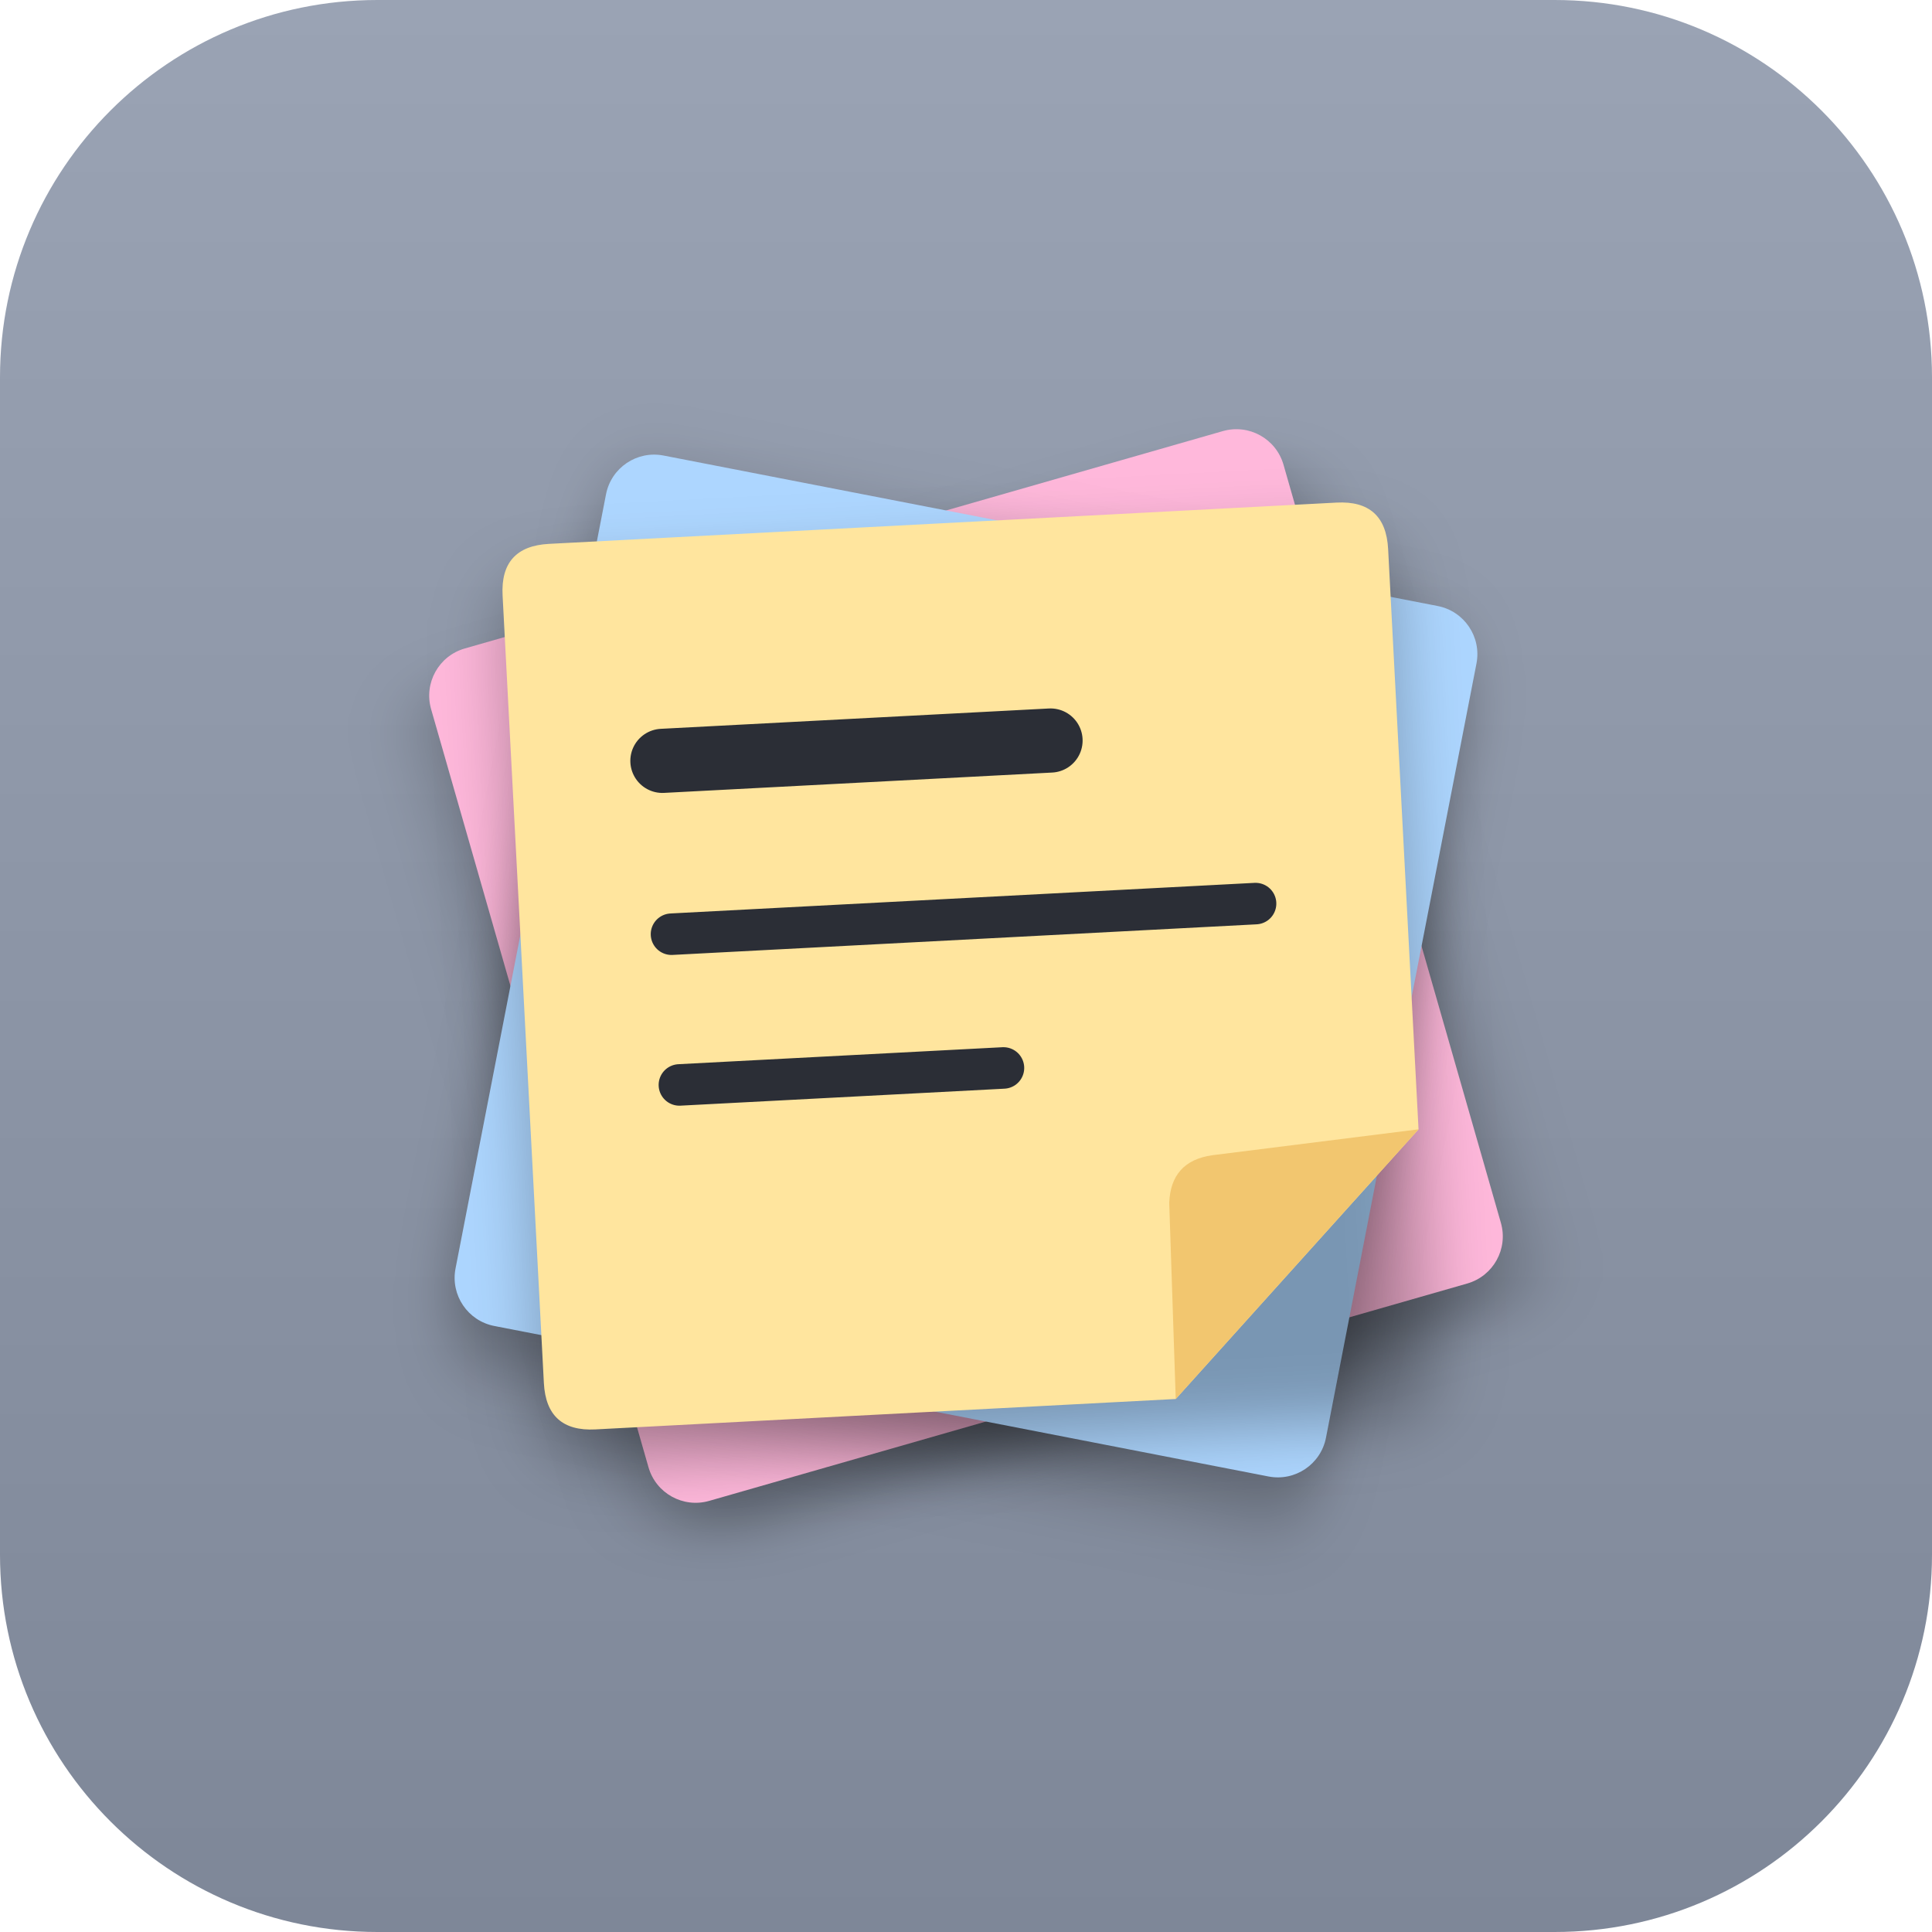
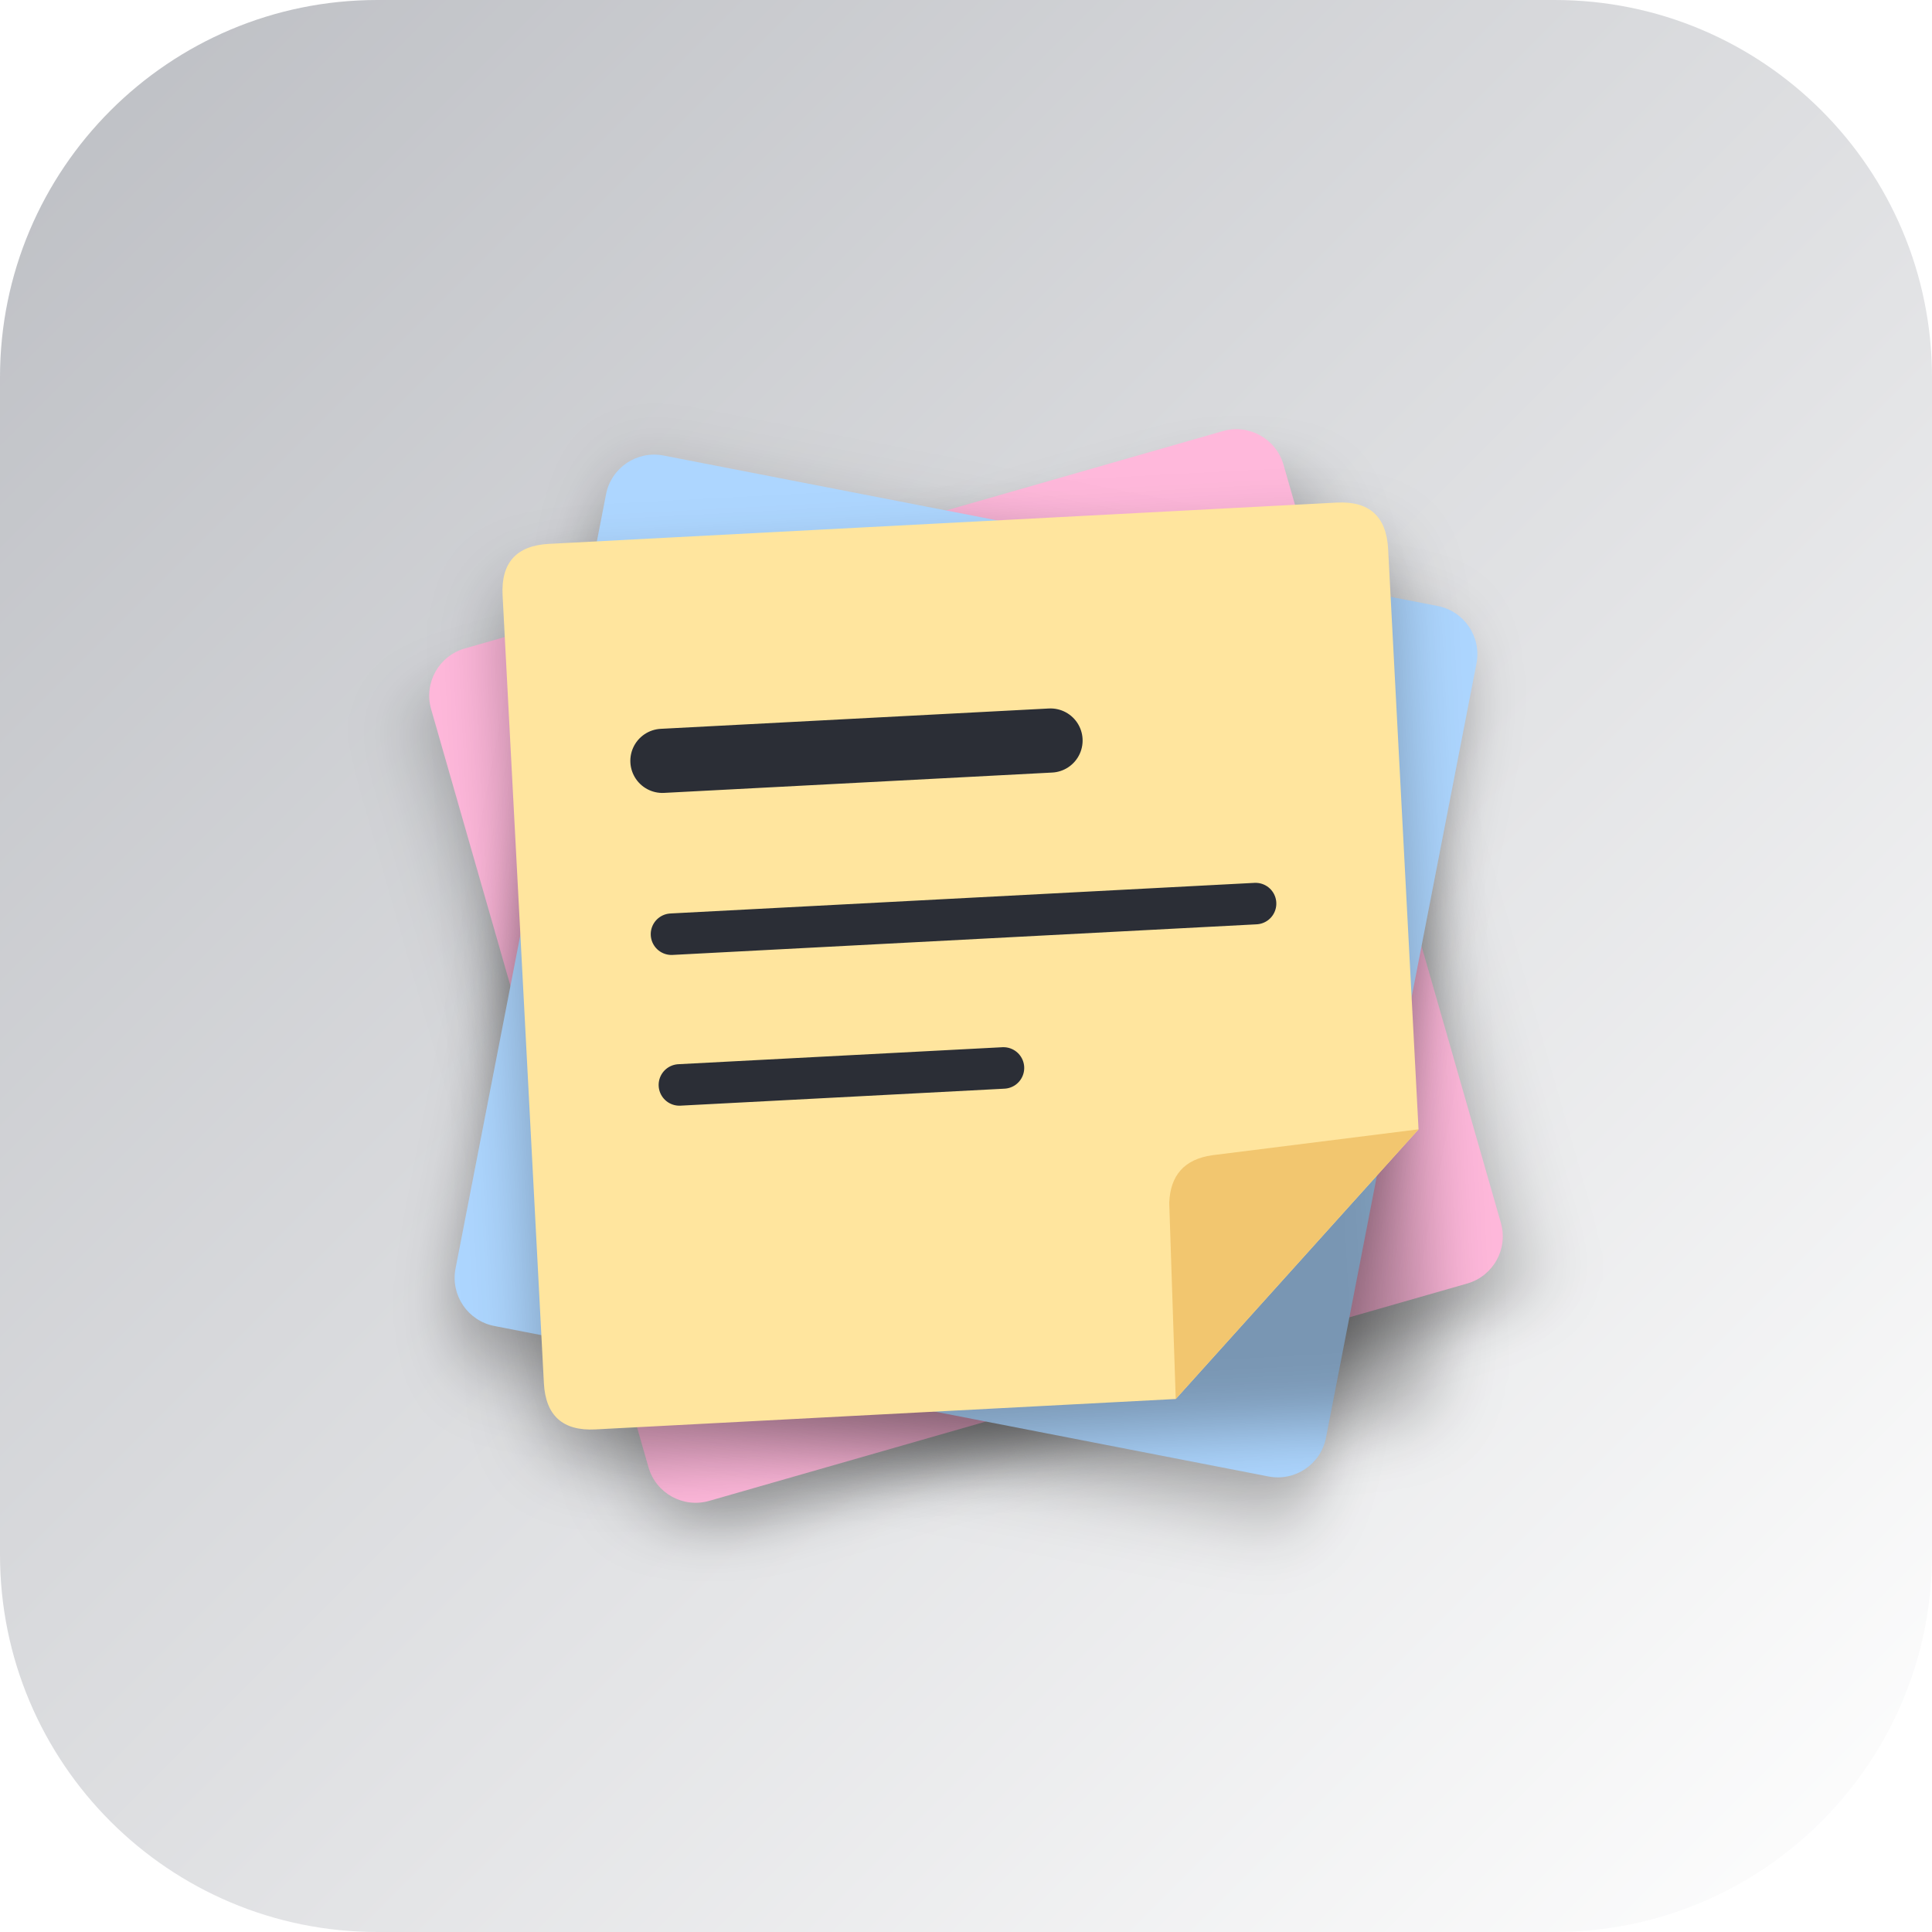
<svg xmlns="http://www.w3.org/2000/svg" width="1024" height="1024" viewBox="0 0 1024 1024">
  <defs>
-     <linearGradient id="ni-bg" x1="0" y1="0" x2="0" y2="1024" gradientUnits="userSpaceOnUse">
-       <stop offset="0" stop-color="#9aa3b4" />
-       <stop offset="1" stop-color="#7e8798" />
+     <linearGradient id="ni-bg" x1="0" y1="0" x2="1024" y2="1024" gradientUnits="userSpaceOnUse">
+       <stop offset="0" stop-color="#bcbec3" />
+       <stop offset="1" stop-color="#ffffff" />
    </linearGradient>
    <filter id="ni-soft" x="-30%" y="-30%" width="160%" height="160%">
      <feGaussianBlur stdDeviation="18" />
    </filter>
  </defs>
  <rect width="1024" height="1024" rx="200" ry="200" fill="url(#ni-bg)" />
  <g transform="rotate(-16 512 512)">
    <rect x="277" y="277" width="470" height="470" rx="26" fill="#000000" opacity="0.30" filter="url(#ni-soft)" transform="translate(0 18)" />
    <rect x="277" y="277" width="470" height="470" rx="26" fill="#ffb8db" />
  </g>
  <g transform="rotate(11 512 512)">
    <rect x="277" y="277" width="470" height="470" rx="26" fill="#000000" opacity="0.30" filter="url(#ni-soft)" transform="translate(0 18)" />
    <rect x="277" y="277" width="470" height="470" rx="26" fill="#add6ff" />
  </g>
  <g transform="rotate(-3 512 512)">
    <rect x="277" y="277" width="470" height="470" rx="26" fill="#000000" opacity="0.30" filter="url(#ni-soft)" transform="translate(0 18)" />
    <path d="M 303 277              L 721 277 Q 747 277 747 303              L 747 611 L 611 747              L 303 747 Q 277 747 277 721              L 277 303 Q 277 277 303 277 Z" fill="#ffe59e" />
    <path d="M 611 747 L 747 611 L 637 619 Q 615 621 613 643 Z" fill="#f2c66f" />
    <g stroke="#2b2e36" stroke-linecap="round" fill="none">
      <line x1="357" y1="395" x2="563" y2="395" stroke-width="34" />
      <line x1="357" y1="487" x2="667" y2="487" stroke-width="22" />
      <line x1="357" y1="567" x2="529" y2="567" stroke-width="22" />
    </g>
  </g>
</svg>
